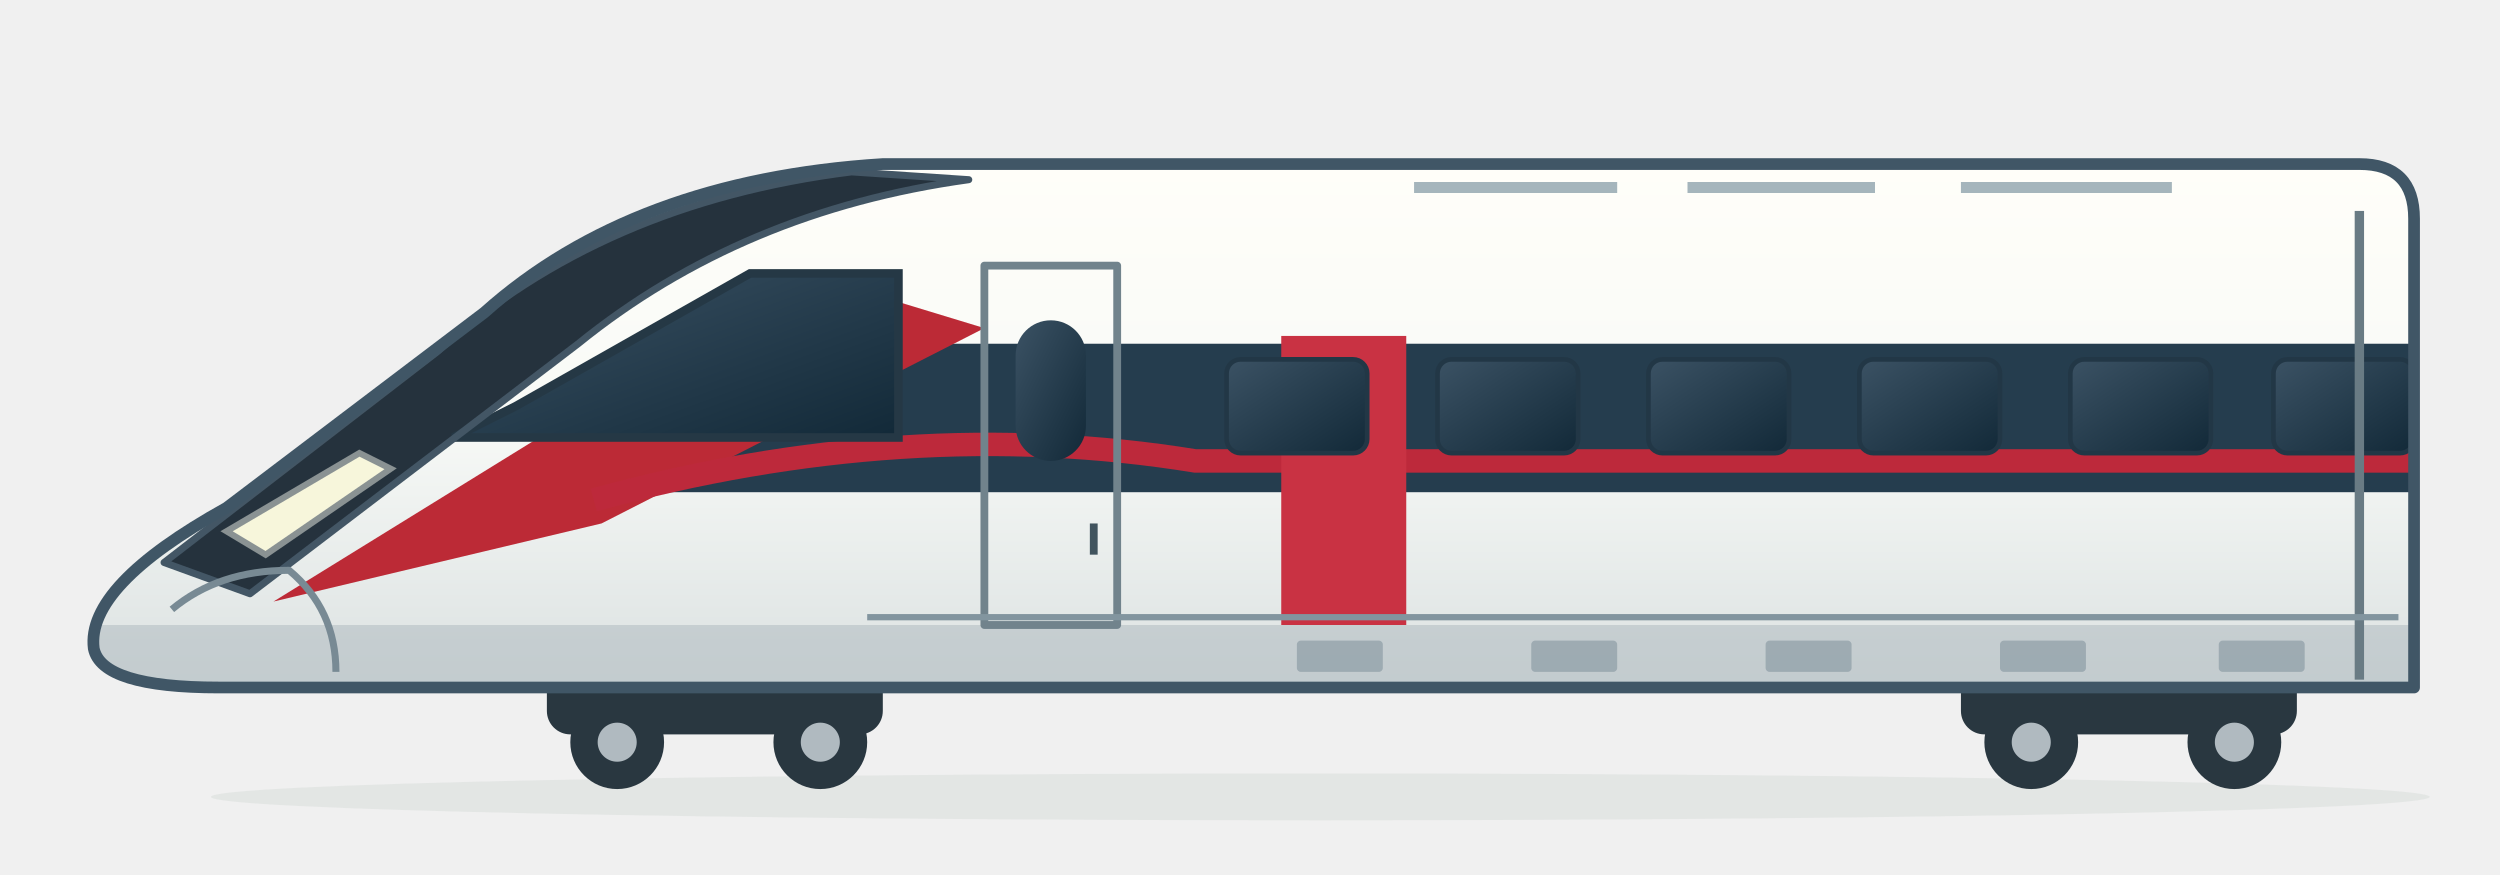
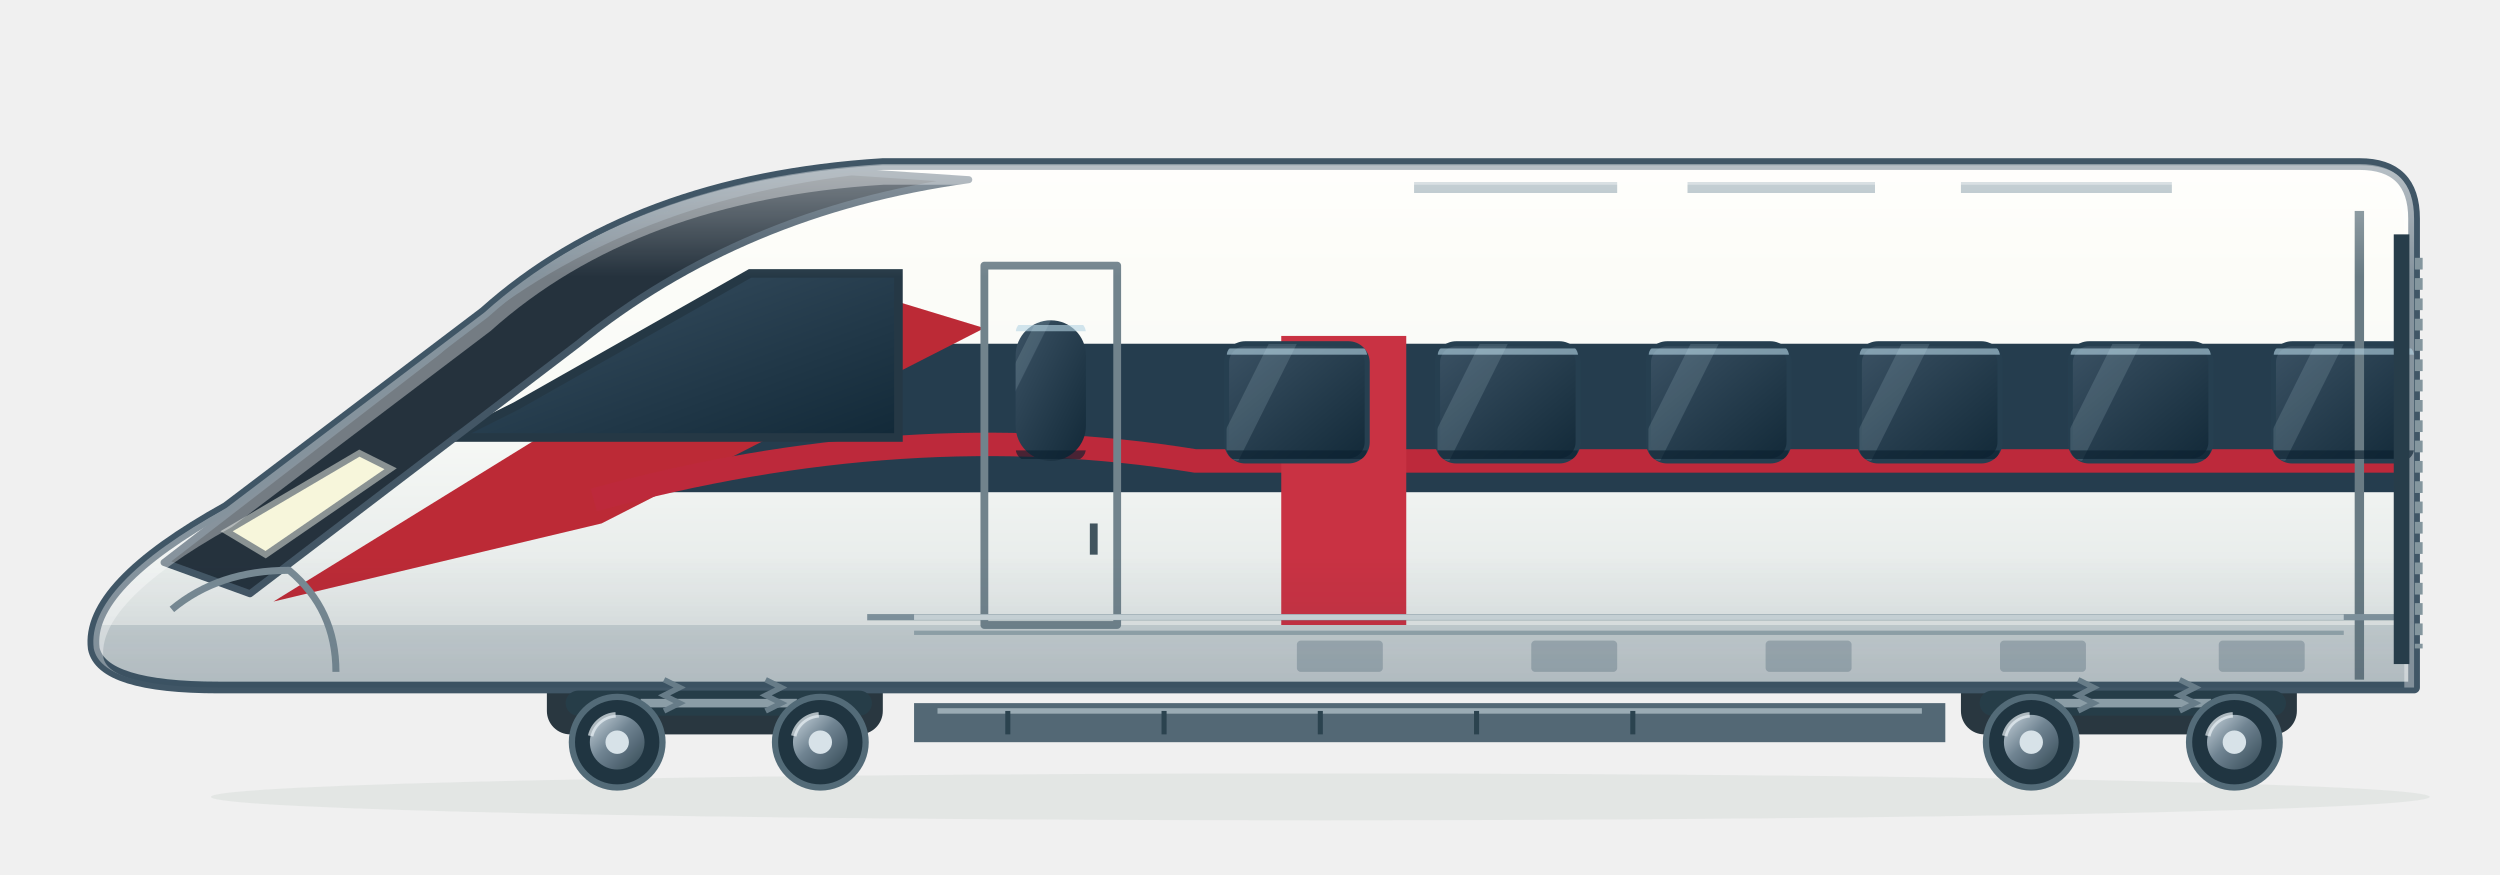
<svg xmlns="http://www.w3.org/2000/svg" viewBox="0 0 320 112" role="img" aria-labelledby="title desc">
+   <defs>
+     <clipPath id="detail-body">
+       <path d="M12 83Q11 75 29 65L62 40Q81 23 113 21H302Q309 21 309 28V88H28Q13 88 12 83Z" />
+     </clipPath>
+     <clipPath id="detail-glass-0">
+       <rect x="157" y="44" width="18" height="15" rx="1.6" />
+     </clipPath>
+     <clipPath id="detail-glass-1">
+       <rect x="184" y="44" width="18" height="15" rx="1.6" />
+     </clipPath>
+     <clipPath id="detail-glass-2">
+       <rect x="211" y="44" width="18" height="15" rx="1.6" />
+     </clipPath>
+     <clipPath id="detail-glass-3">
+       <rect x="238" y="44" width="18" height="15" rx="1.6" />
+     </clipPath>
+     <clipPath id="detail-glass-4">
+       <rect x="265" y="44" width="18" height="15" rx="1.6" />
+     </clipPath>
+     <clipPath id="detail-glass-5">
+       <rect x="291" y="44" width="18" height="15" rx="1.6" />
+     </clipPath>
+     <clipPath id="detail-glass-6">
+       <rect x="130" y="41" width="9" height="18" rx="1.6" />
+     </clipPath>
+     <linearGradient id="detail-clearcoat" x1="0" y1="0" x2="0" y2="1">
+       <stop stop-color="#fff" stop-opacity=".5" />
+       <stop offset=".24" stop-color="#fff" stop-opacity="0" />
+       <stop offset=".74" stop-color="#142d40" stop-opacity="0" />
+       <stop offset="1" stop-color="#142d40" stop-opacity=".12" />
+     </linearGradient>
+     <linearGradient id="detail-rim" x1="0" y1="0" x2="1" y2="1">
+       <stop stop-color="#c9d5dd" />
+       <stop offset=".45" stop-color="#708492" />
+       <stop offset="1" stop-color="#344955" />
+     </linearGradient>
+   </defs>
  <defs>
    <linearGradient id="body" x1="0" y1="0" x2="0" y2="1">
      <stop stop-color="#fffef9" />
      <stop offset=".48" stop-color="#f8faf7" />
      <stop offset="1" stop-color="#dbe1e1" />
    </linearGradient>
    <linearGradient id="noseSilver" x1="0" y1="0" x2="0" y2="1">
      <stop stop-color="#d8e1e8" />
      <stop offset=".55" stop-color="#b8c6d0" />
      <stop offset="1" stop-color="#8b9fae" />
    </linearGradient>
    <linearGradient id="glass" x1="0" y1="0" x2="1" y2="1">
      <stop stop-color="#3b5264" />
      <stop offset="1" stop-color="#122938" />
    </linearGradient>
    <clipPath id="car">
      <path d="M12 83Q11 75 29 65L62 40Q81 23 113 21H302Q309 21 309 28V88H28Q13 88 12 83Z" />
    </clipPath>
  </defs>
  <ellipse cx="169" cy="102" rx="142" ry="3" fill="#315c42" opacity=".07" />
  <g fill="#293740">
    <rect x="70" y="84" width="43" height="10" rx="3" />
    <rect x="251" y="84" width="43" height="10" rx="3" />
    <circle cx="79" cy="95" r="6" />
    <circle cx="105" cy="95" r="6" />
    <circle cx="260" cy="95" r="6" />
    <circle cx="286" cy="95" r="6" />
  </g>
  <g fill="#b0bac0">
    <circle cx="79" cy="95" r="2.5" />
    <circle cx="105" cy="95" r="2.5" />
    <circle cx="260" cy="95" r="2.5" />
    <circle cx="286" cy="95" r="2.5" />
  </g>
  <path d="M12 83Q11 75 29 65L62 40Q81 23 113 21H302Q309 21 309 28V88H28Q13 88 12 83Z" fill="url(#body)" />
  <g clip-path="url(#car)">
    <path d="M12 80H314V93H12Z" fill="#9daab1" opacity=".4" />
    <path d="M114 44H312V63H64Z" fill="#253d4e" />
    <path d="M35 77 103 35 126 42 77 67Z" fill="#bc2a36" />
    <path d="M76 64Q116 53 153 59H314" fill="none" stroke="#bd293b" stroke-width="3" />
    <path d="M164 43h16v37h-16Z" fill="#c93243" />
-     <rect x="157" y="46" width="18" height="12" rx="1.8" fill="url(#glass)" stroke="#223746" stroke-width=".6" />
-     <rect x="184" y="46" width="18" height="12" rx="1.8" fill="url(#glass)" stroke="#223746" stroke-width=".6" />
-     <rect x="211" y="46" width="18" height="12" rx="1.8" fill="url(#glass)" stroke="#223746" stroke-width=".6" />
-     <rect x="238" y="46" width="18" height="12" rx="1.8" fill="url(#glass)" stroke="#223746" stroke-width=".6" />
-     <rect x="265" y="46" width="18" height="12" rx="1.8" fill="url(#glass)" stroke="#223746" stroke-width=".6" />
-     <rect x="291" y="46" width="18" height="12" rx="1.8" fill="url(#glass)" stroke="#223746" stroke-width=".6" />
+     <rect x="157" y="44" width="18" height="15" rx="2.4" fill="url(#glass)" stroke="#263f50" stroke-width=".65" />
+     <rect x="184" y="44" width="18" height="15" rx="2.4" fill="url(#glass)" stroke="#263f50" stroke-width=".65" />
+     <rect x="211" y="44" width="18" height="15" rx="2.4" fill="url(#glass)" stroke="#263f50" stroke-width=".65" />
+     <rect x="238" y="44" width="18" height="15" rx="2.4" fill="url(#glass)" stroke="#263f50" stroke-width=".65" />
+     <rect x="265" y="44" width="18" height="15" rx="2.4" fill="url(#glass)" stroke="#263f50" stroke-width=".65" />
+     <rect x="291" y="44" width="18" height="15" rx="2.4" fill="url(#glass)" stroke="#263f50" stroke-width=".65" />
    <path d="M21 72 56 45Q77 26 109 22L124 23Q95 27 74 44L32 76Z" fill="#25323d" />
    <path d="M66 52 96 35H115V56H58Z" fill="url(#glass)" stroke="#253845" stroke-width="1.1" />
    <path d="M21 72 56 45Q77 26 109 22L124 23Q95 27 74 44L32 76Z" fill="none" stroke="#435665" stroke-width="0.9" stroke-linejoin="round" />
    <path d="M29 68 46 58 50 60 34 71Z" fill="#f7f6db" stroke="#8a9293" stroke-width=".8" />
    <path d="M126 34H143V80H126Z" fill="none" stroke="#71838c" stroke-width="1" stroke-linejoin="round" />
    <rect x="130" y="41" width="9" height="18" rx="4.5" fill="url(#glass)" />
    <path d="M140 67v4" fill="none" stroke="#41545e" stroke-width="1" stroke-linejoin="round" />
    <path d="M302 27V87" fill="none" stroke="#697b84" stroke-width="1.2" stroke-linejoin="round" />
    <path d="M111 79H307" fill="none" stroke="#82959f" stroke-width="0.8" stroke-linejoin="round" />
    <rect x="166" y="82" width="11" height="4" rx=".5" fill="#83949e" opacity=".6" />
    <rect x="196" y="82" width="11" height="4" rx=".5" fill="#83949e" opacity=".6" />
    <rect x="226" y="82" width="11" height="4" rx=".5" fill="#83949e" opacity=".6" />
    <rect x="256" y="82" width="11" height="4" rx=".5" fill="#83949e" opacity=".6" />
    <rect x="284" y="82" width="11" height="4" rx=".5" fill="#83949e" opacity=".6" />
    <path d="M181 24H207 M216 24H240 M251 24H278" fill="none" stroke="#a5b5bc" stroke-width="1.4" stroke-linejoin="round" />
    <path d="M22 78Q28 73 37 73Q43 78 43 86" fill="none" stroke="#788a94" stroke-width="0.9" stroke-linejoin="round" />
  </g>
  <path d="M12 83Q11 75 29 65L62 40Q81 23 113 21H302Q309 21 309 28V88H28Q13 88 12 83Z" fill="none" stroke="#405666" stroke-width="1.5" stroke-linejoin="round" />
+   <g clip-path="url(#detail-body)">
+     <path d="M0 18H320V90H0Z" fill="url(#detail-clearcoat)" />
+     <path d="M12 83Q11 75 29 65L62 40Q81 23 113 21H302Q309 21 309 28V88H28Q13 88 12 83Z" fill="none" stroke="#fff" stroke-width="2.5" opacity=".36" transform="translate(0 1.4)" />
+     <g clip-path="url(#detail-glass-0)">
+       <path d="M157 45h18" stroke="#b5d5e5" stroke-width=".8" opacity=".6" />
+       <path d="M162.4 44h3.6l-7.5 15h-3.6Z" fill="#d5edf8" opacity=".14" />
+       <path d="M157 58.2h18" stroke="#0a2030" stroke-width="1.1" opacity=".65" />
+     </g>
+     <g clip-path="url(#detail-glass-1)">
+       <path d="M184 45h18" stroke="#b5d5e5" stroke-width=".8" opacity=".6" />
+       <path d="M189.4 44h3.6l-7.5 15h-3.6Z" fill="#d5edf8" opacity=".14" />
+       <path d="M184 58.2h18" stroke="#0a2030" stroke-width="1.1" opacity=".65" />
+     </g>
+     <g clip-path="url(#detail-glass-2)">
+       <path d="M211 45h18" stroke="#b5d5e5" stroke-width=".8" opacity=".6" />
+       <path d="M216.4 44h3.6l-7.5 15h-3.6Z" fill="#d5edf8" opacity=".14" />
+       <path d="M211 58.2h18" stroke="#0a2030" stroke-width="1.1" opacity=".65" />
+     </g>
+     <g clip-path="url(#detail-glass-3)">
+       <path d="M238 45h18" stroke="#b5d5e5" stroke-width=".8" opacity=".6" />
+       <path d="M243.4 44h3.6l-7.5 15h-3.6Z" fill="#d5edf8" opacity=".14" />
+       <path d="M238 58.2h18" stroke="#0a2030" stroke-width="1.1" opacity=".65" />
+     </g>
+     <g clip-path="url(#detail-glass-4)">
+       <path d="M265 45h18" stroke="#b5d5e5" stroke-width=".8" opacity=".6" />
+       <path d="M270.4 44h3.6l-7.5 15h-3.6Z" fill="#d5edf8" opacity=".14" />
+       <path d="M265 58.2h18" stroke="#0a2030" stroke-width="1.1" opacity=".65" />
+     </g>
+     <g clip-path="url(#detail-glass-5)">
+       <path d="M291 45h18" stroke="#b5d5e5" stroke-width=".8" opacity=".6" />
+       <path d="M296.4 44h3.6l-7.5 15h-3.6Z" fill="#d5edf8" opacity=".14" />
+       <path d="M291 58.2h18" stroke="#0a2030" stroke-width="1.1" opacity=".65" />
+     </g>
+     <g clip-path="url(#detail-glass-6)">
+       <path d="M130 42h9" stroke="#b5d5e5" stroke-width=".8" opacity=".6" />
+       <path d="M132.7 41h1.8l-9 18h-1.8Z" fill="#d5edf8" opacity=".14" />
+       <path d="M130 58.2h9" stroke="#0a2030" stroke-width="1.1" opacity=".65" />
+     </g>
+     <path d="M117 79H300" stroke="#e2e9eb" stroke-width=".7" opacity=".7" />
+     <path d="M117 81H300" stroke="#536e7d" stroke-width=".55" opacity=".45" />
+   </g>
+   <g>
+     <path d="M74 90H110" stroke="#263d48" stroke-width="3.2" stroke-linecap="round" />
+     <path d="M82 90h20" stroke="#8b9da6" stroke-width="1.1" />
+     <path d="M85 87l2 1-2 1 2 1-2 1" stroke="#677c88" stroke-width=".7" fill="none" />
+     <path d="M98 87l2 1-2 1 2 1-2 1" stroke="#677c88" stroke-width=".7" fill="none" />
+     <path d="M255 90H291" stroke="#263d48" stroke-width="3.2" stroke-linecap="round" />
+     <path d="M263 90h20" stroke="#8b9da6" stroke-width="1.1" />
+     <path d="M266 87l2 1-2 1 2 1-2 1" stroke="#677c88" stroke-width=".7" fill="none" />
+     <path d="M279 87l2 1-2 1 2 1-2 1" stroke="#677c88" stroke-width=".7" fill="none" />
+     <circle cx="79" cy="95" r="5.8" fill="#203541" stroke="#536b78" stroke-width=".8" />
+     <circle cx="79" cy="95" r="3.5" fill="url(#detail-rim)" />
+     <circle cx="79" cy="95" r="1.5" fill="#d7e2e8" />
+     <path d="M75.6 94.2a3.5 3.5 0 0 1 3.2-2.7" stroke="#e9f1f5" stroke-width=".7" fill="none" opacity=".7" />
+     <circle cx="105" cy="95" r="5.8" fill="#203541" stroke="#536b78" stroke-width=".8" />
+     <circle cx="105" cy="95" r="3.5" fill="url(#detail-rim)" />
+     <circle cx="105" cy="95" r="1.5" fill="#d7e2e8" />
+     <path d="M101.6 94.2a3.5 3.5 0 0 1 3.2-2.7" stroke="#e9f1f5" stroke-width=".7" fill="none" opacity=".7" />
+     <circle cx="260" cy="95" r="5.8" fill="#203541" stroke="#536b78" stroke-width=".8" />
+     <circle cx="260" cy="95" r="3.5" fill="url(#detail-rim)" />
+     <circle cx="260" cy="95" r="1.5" fill="#d7e2e8" />
+     <path d="M256.6 94.2a3.5 3.5 0 0 1 3.2-2.7" stroke="#e9f1f5" stroke-width=".7" fill="none" opacity=".7" />
+     <circle cx="286" cy="95" r="5.8" fill="#203541" stroke="#536b78" stroke-width=".8" />
+     <circle cx="286" cy="95" r="3.5" fill="url(#detail-rim)" />
+     <circle cx="286" cy="95" r="1.5" fill="#d7e2e8" />
+     <path d="M282.6 94.2a3.5 3.5 0 0 1 3.2-2.7" stroke="#e9f1f5" stroke-width=".7" fill="none" opacity=".7" />
+     <path d="M117 90h132v5H117Z" fill="#536875" />
+     <path d="M120 91h126" stroke="#9aabb4" stroke-width=".7" />
+     <path d="M129 91v3" stroke="#2b434f" stroke-width=".65" />
+     <path d="M149 91v3" stroke="#2b434f" stroke-width=".65" />
+     <path d="M169 91v3" stroke="#2b434f" stroke-width=".65" />
+     <path d="M189 91v3" stroke="#2b434f" stroke-width=".65" />
+     <path d="M209 91v3" stroke="#2b434f" stroke-width=".65" />
+   </g>
+   <path d="M307.4 30v55" stroke="#273d4a" stroke-width="2" />
+   <path d="M309.6 33v50" stroke="#84969e" stroke-width="1" stroke-dasharray="1.5 1.1" />
</svg>
